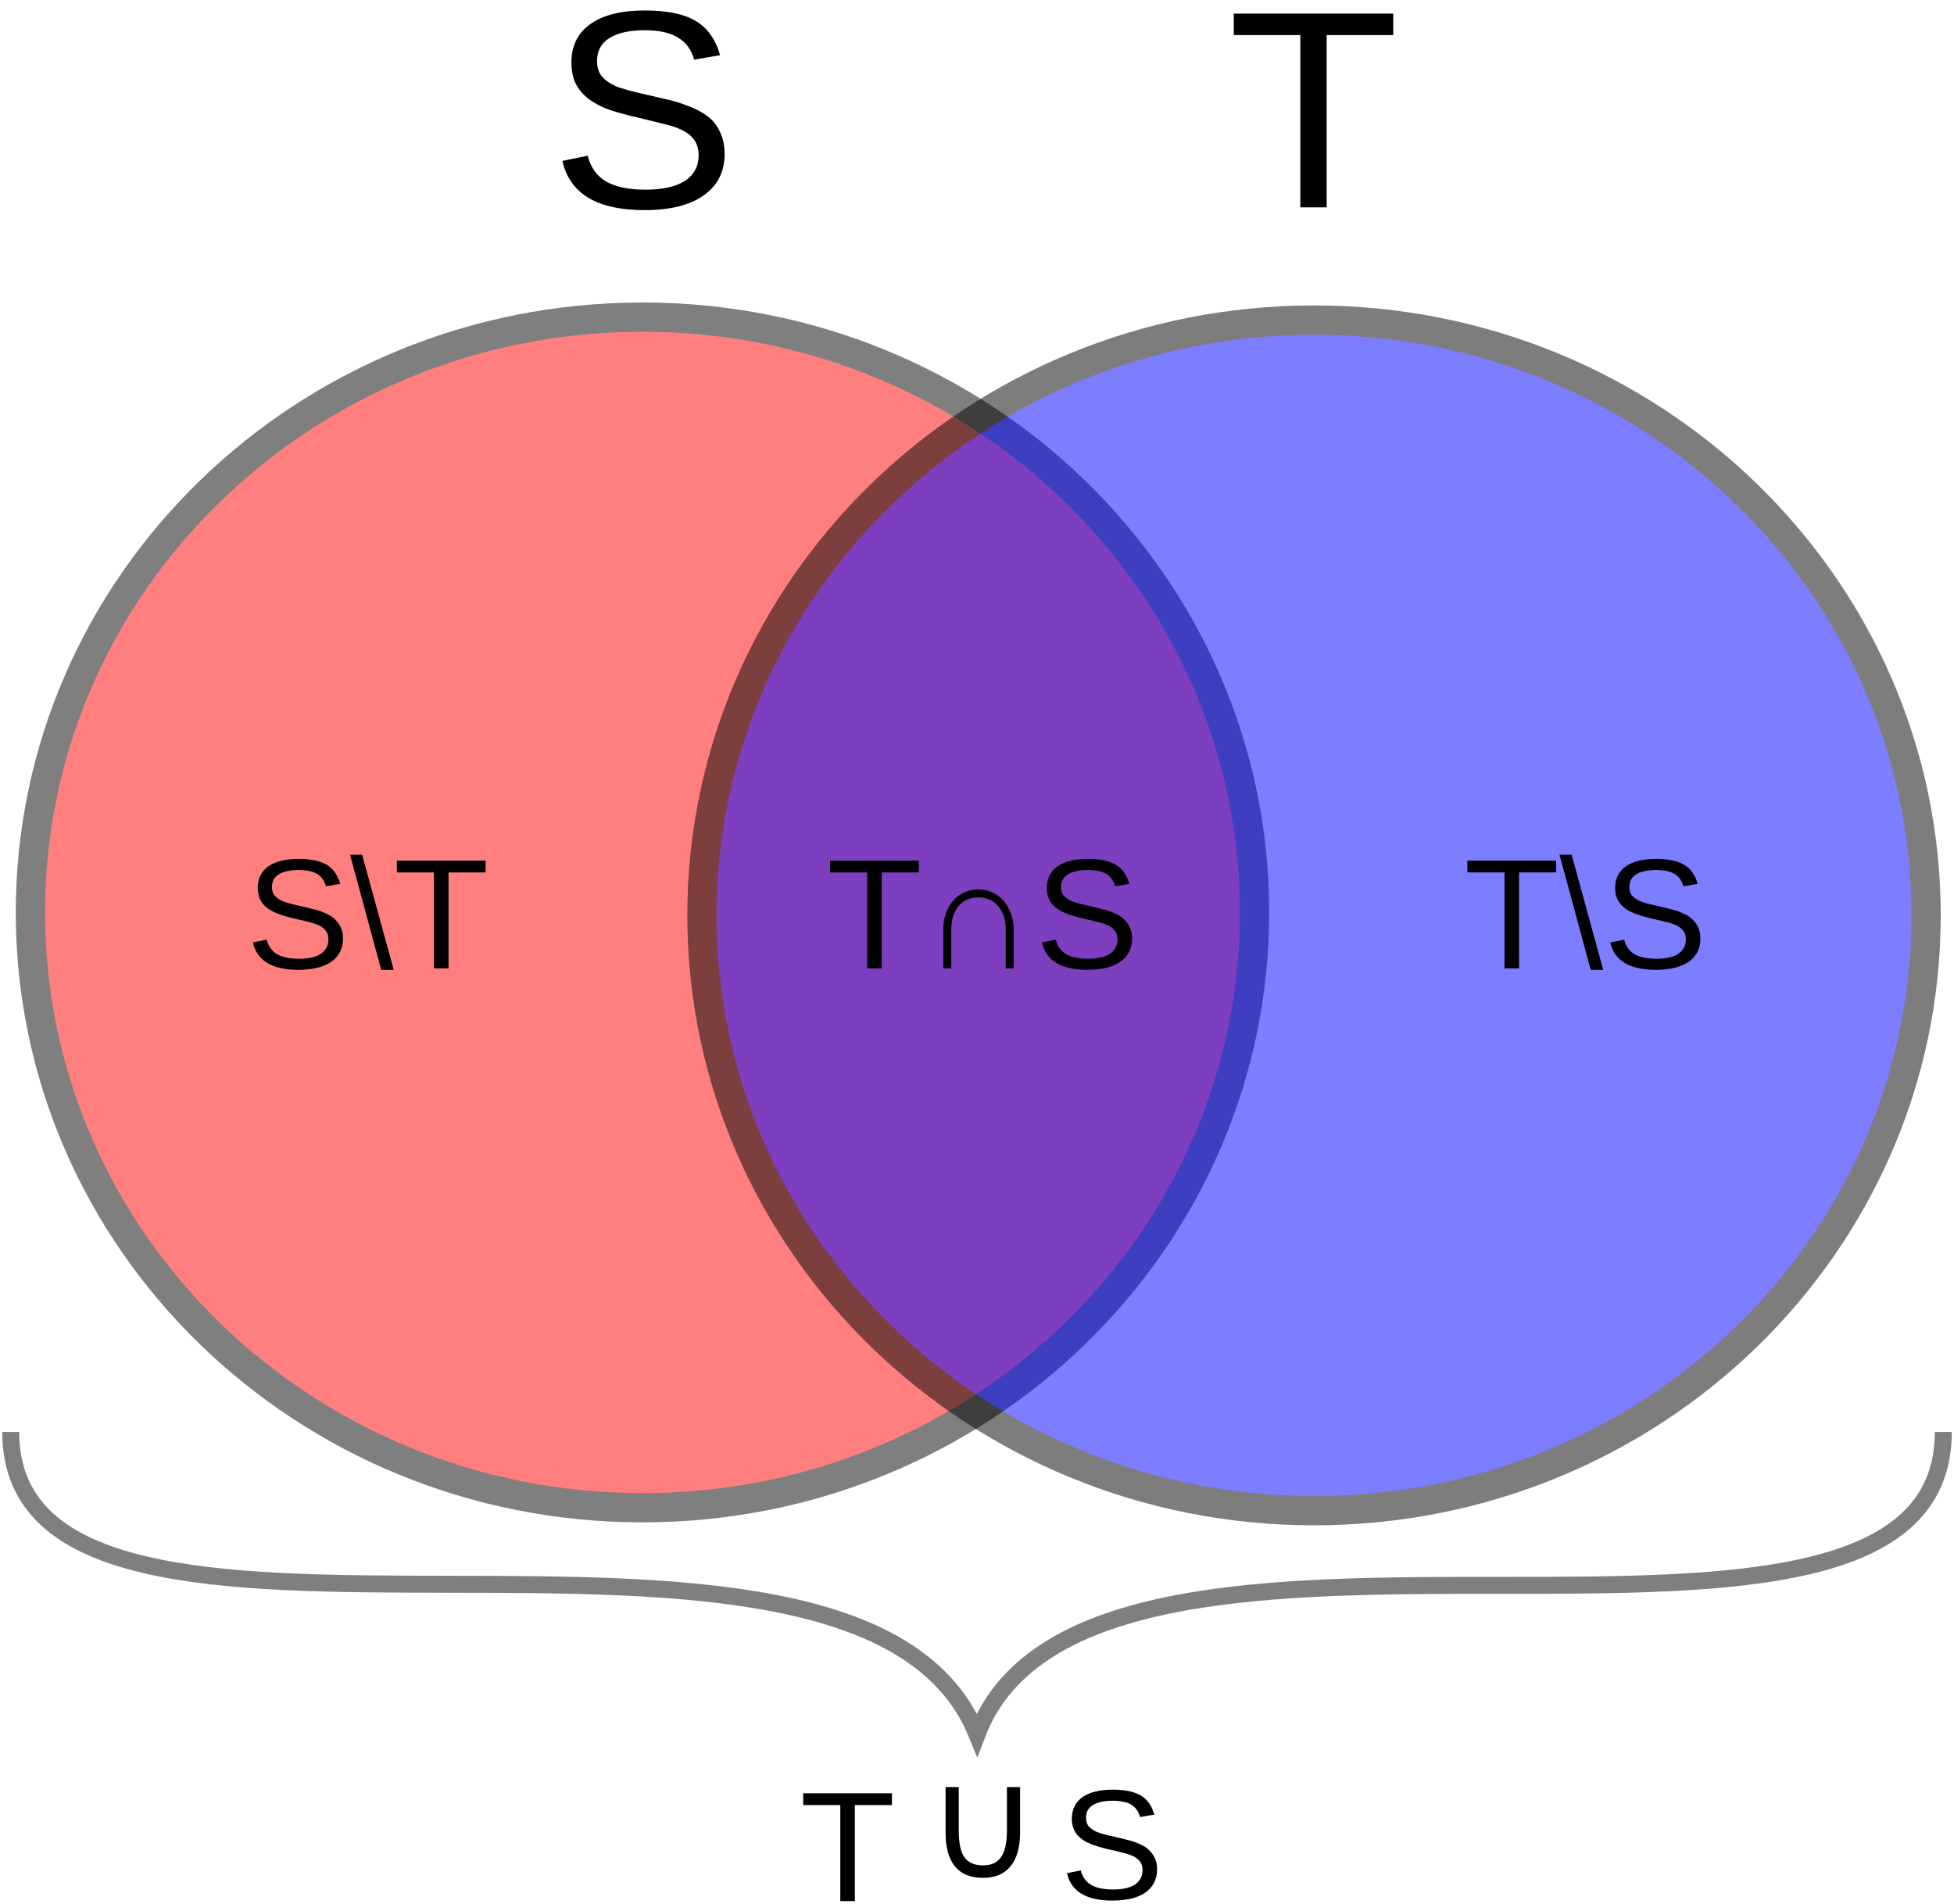
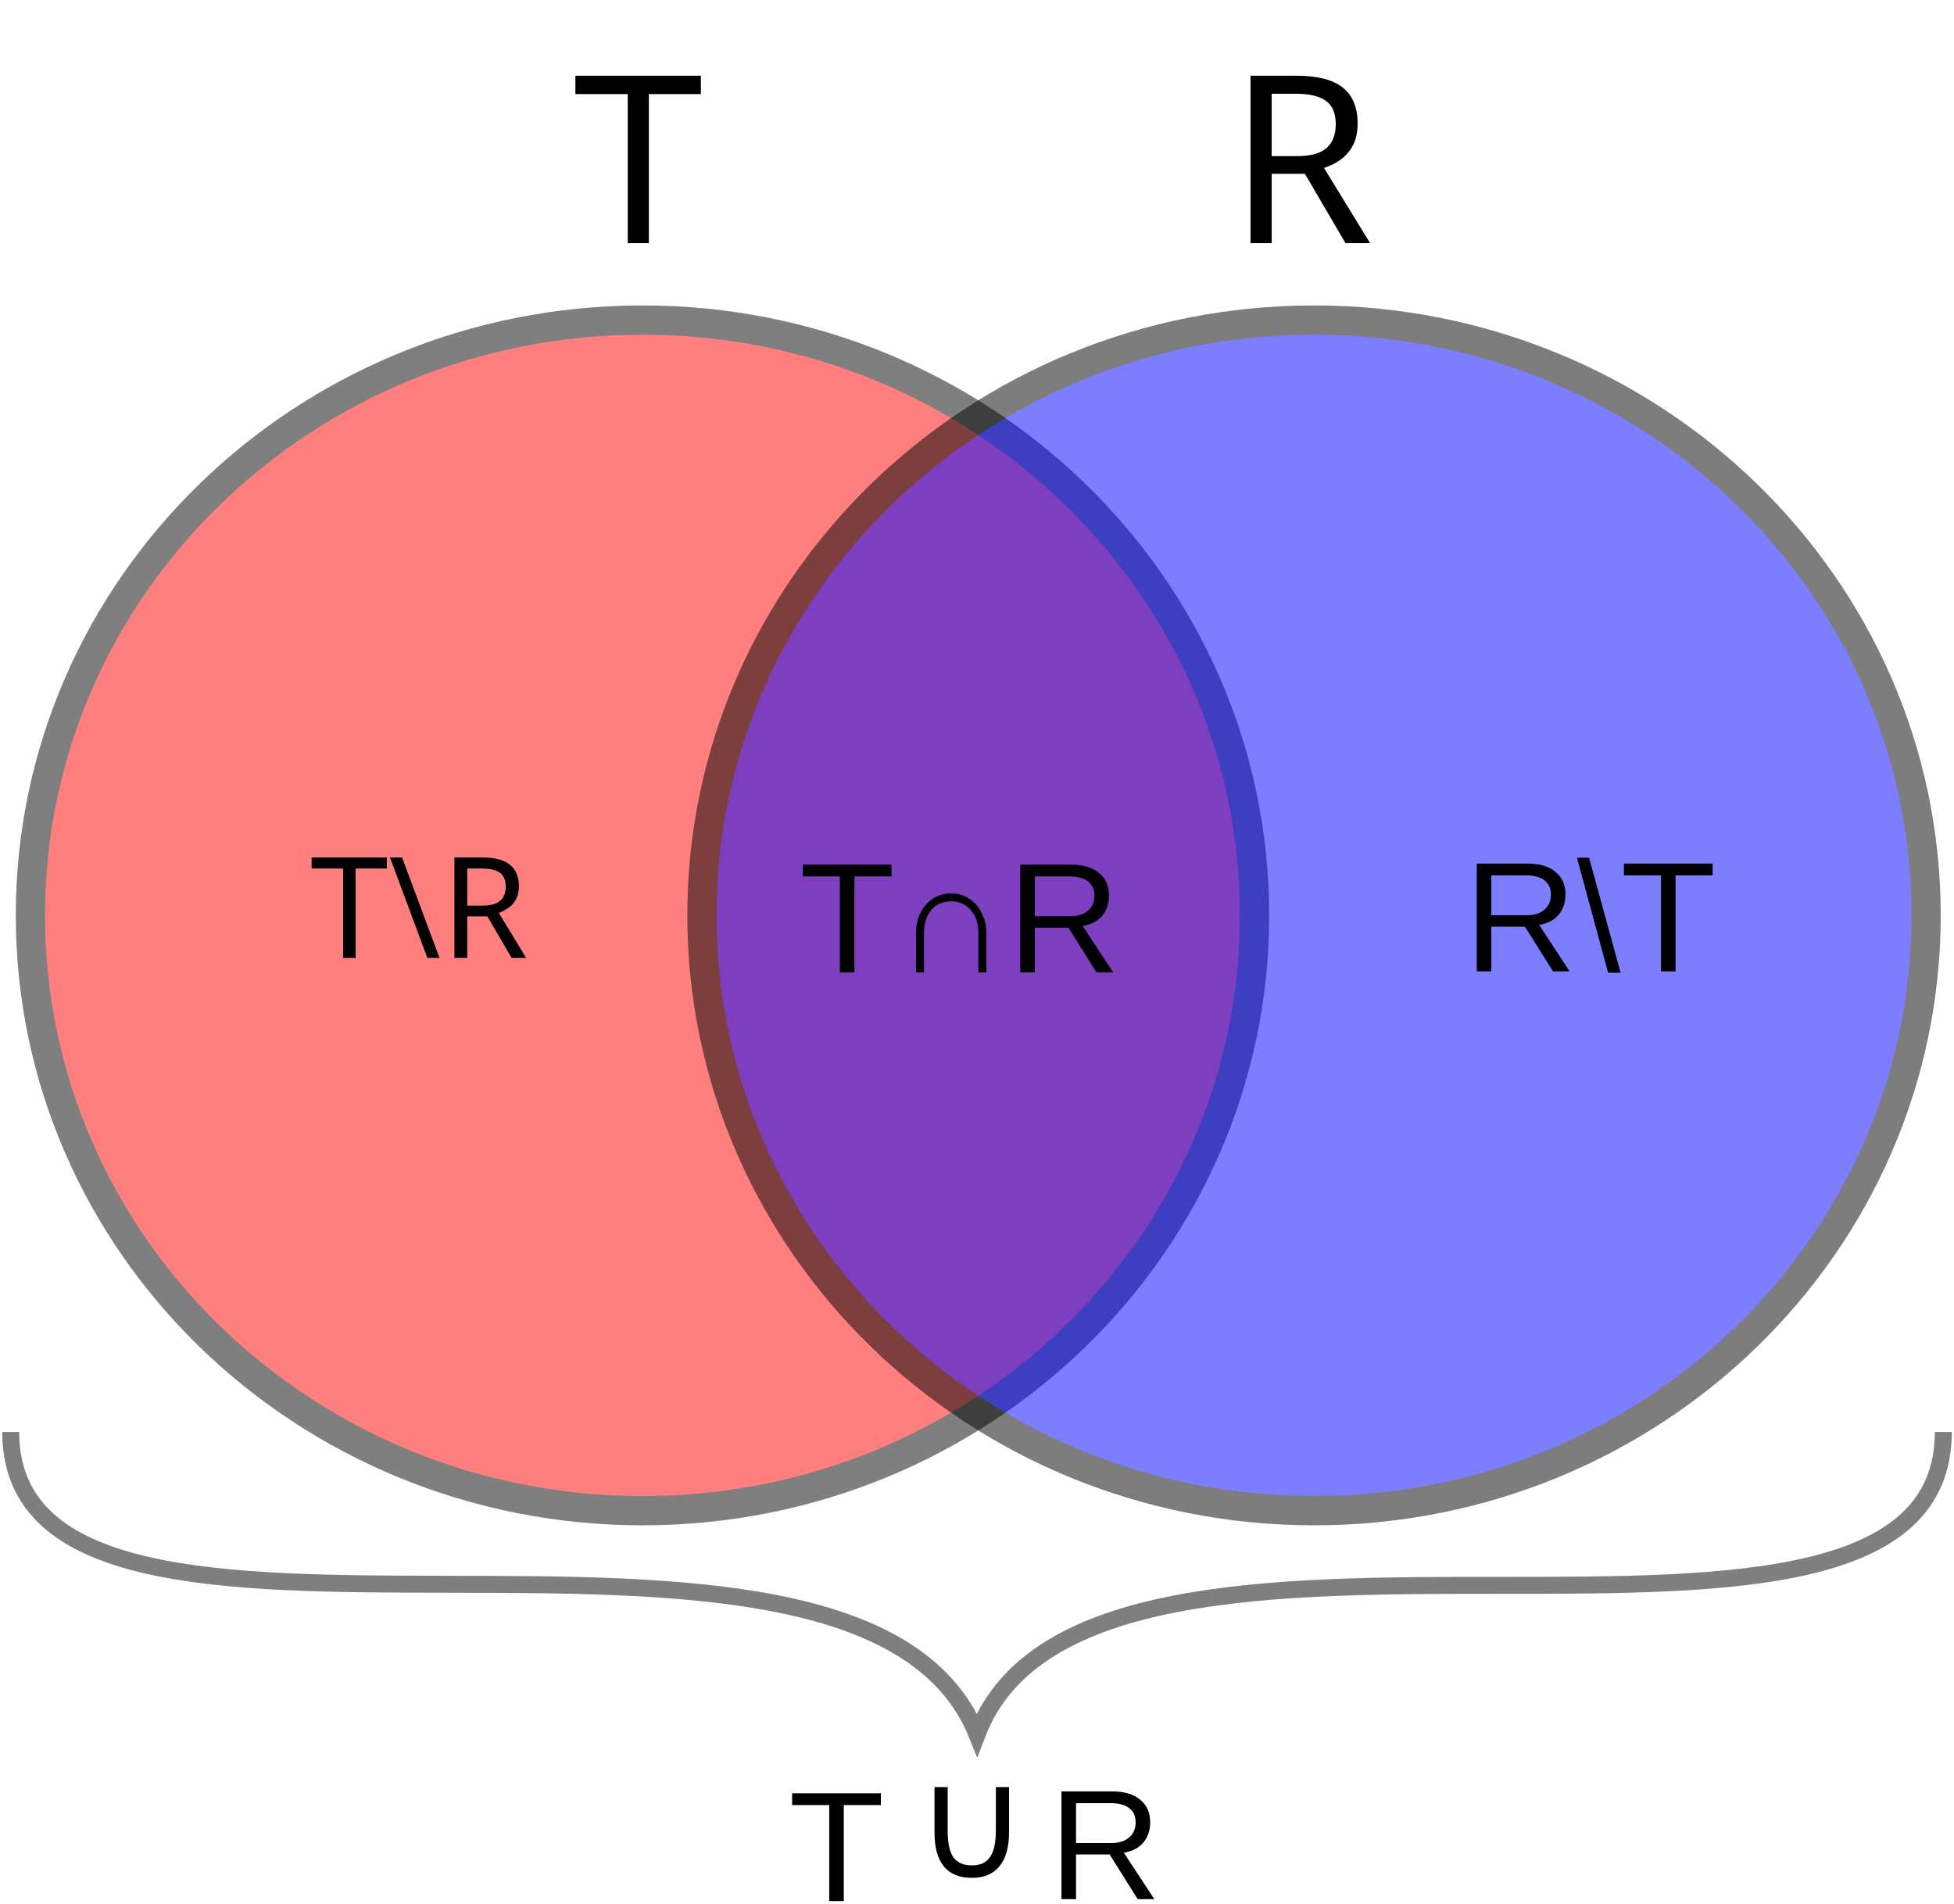
<svg xmlns="http://www.w3.org/2000/svg" width="88.085mm" height="85.799mm" viewBox="0 0 88.085 85.799" version="1.1" id="svg8">
  <defs id="defs2" />
  <g id="layer1" transform="translate(-56.49893,-71.07481)">
    <flowRoot xml:space="preserve" id="flowRoot8474" style="font-style:normal;font-variant:normal;font-weight:normal;font-stretch:normal;font-size:13.333px;line-height:1.25;font-family:Peignot;-inkscape-font-specification:'Peignot, Normal';font-variant-ligatures:normal;font-variant-caps:normal;font-variant-numeric:normal;text-align:start;letter-spacing:0px;word-spacing:0px;writing-mode:lr-tb;text-anchor:start;fill:#000000;fill-opacity:1;stroke:none" transform="matrix(0.2645833,0,0,0.2645833,38.97105,21.95882)">
      <flowRegion id="flowRegion8476">
        <rect id="rect8478" width="44.447" height="32.83" x="464.67" y="273.992" />
      </flowRegion>
      <flowPara id="flowPara8480" />
    </flowRoot>
    <flowRoot style="font-style:normal;font-variant:normal;font-weight:normal;font-stretch:normal;font-size:13.333px;line-height:1.25;font-family:Peignot;-inkscape-font-specification:'Peignot, Normal';font-variant-ligatures:normal;font-variant-caps:normal;font-variant-numeric:normal;text-align:start;letter-spacing:0px;word-spacing:0px;writing-mode:lr-tb;text-anchor:start;fill:#000000;fill-opacity:1;stroke:none" id="flowRoot8488" xml:space="preserve" transform="translate(38.97105,21.95882)">
      <flowRegion id="flowRegion8484">
        <rect y="273.992" x="464.67" height="32.83" width="44.447" id="rect8482" />
      </flowRegion>
      <flowPara id="flowPara8486" />
    </flowRoot>
    <flowRoot xml:space="preserve" id="flowRoot8496" style="font-style:normal;font-variant:normal;font-weight:normal;font-stretch:normal;font-size:13.333px;line-height:1.25;font-family:Peignot;-inkscape-font-specification:'Peignot, Normal';font-variant-ligatures:normal;font-variant-caps:normal;font-variant-numeric:normal;text-align:start;letter-spacing:0px;word-spacing:0px;writing-mode:lr-tb;text-anchor:start;fill:#000000;fill-opacity:1;stroke:none" transform="translate(38.97105,21.95882)">
      <flowRegion id="flowRegion8492">
        <rect id="rect8490" width="44.447" height="32.83" x="464.67" y="273.992" />
      </flowRegion>
      <flowPara id="flowPara8494" />
    </flowRoot>
-     <g id="g4711">
-       <ellipse ry="26.836" rx="27.592" cy="112.206" cx="85.462" id="path4518" style="opacity:0.5;fill:#ff0000;fill-opacity:1;stroke:#000000;stroke-width:1.319;stroke-linecap:round;stroke-linejoin:round;stroke-miterlimit:4;stroke-dasharray:none;stroke-dashoffset:0;stroke-opacity:1" />
-       <ellipse style="opacity:0.51;fill:#0000ff;fill-opacity:1;stroke:#000000;stroke-width:1.319;stroke-linecap:round;stroke-linejoin:round;stroke-miterlimit:4;stroke-dasharray:none;stroke-dashoffset:0;stroke-opacity:1" id="ellipse4520" cx="115.734" cy="112.339" rx="27.592" ry="26.836" />
-       <text id="text4524" y="80.421" x="81.273" style="font-style:normal;font-variant:normal;font-weight:normal;font-stretch:normal;font-size:3.528px;line-height:1.25;font-family:Peignot;-inkscape-font-specification:'Peignot, Normal';font-variant-ligatures:normal;font-variant-caps:normal;font-variant-numeric:normal;text-align:start;letter-spacing:0px;word-spacing:0px;writing-mode:lr-tb;text-anchor:start;fill:#000000;fill-opacity:1;stroke:none;stroke-width:0.265" xml:space="preserve">
-         <tspan style="font-style:normal;font-variant:normal;font-weight:normal;font-stretch:normal;font-size:12.7px;font-family:Arial;-inkscape-font-specification:Arial;stroke-width:0.265" y="80.421" x="81.273" id="tspan4522">S</tspan>
-       </text>
-       <text xml:space="preserve" style="font-style:normal;font-variant:normal;font-weight:normal;font-stretch:normal;font-size:3.528px;line-height:1.25;font-family:Peignot;-inkscape-font-specification:'Peignot, Normal';font-variant-ligatures:normal;font-variant-caps:normal;font-variant-numeric:normal;text-align:start;letter-spacing:0px;word-spacing:0px;writing-mode:lr-tb;text-anchor:start;fill:#000000;fill-opacity:1;stroke:none;stroke-width:0.265" x="111.834" y="80.421" id="text4528">
-         <tspan id="tspan4526" x="111.834" y="80.421" style="font-style:normal;font-variant:normal;font-weight:normal;font-stretch:normal;font-size:12.7px;font-family:Arial;-inkscape-font-specification:Arial;stroke-width:0.265">T</tspan>
-       </text>
-       <text id="text4532" y="114.731" x="67.569" style="font-style:normal;font-variant:normal;font-weight:normal;font-stretch:normal;font-size:3.528px;line-height:1.25;font-family:Peignot;-inkscape-font-specification:'Peignot, Normal';font-variant-ligatures:normal;font-variant-caps:normal;font-variant-numeric:normal;text-align:start;letter-spacing:0px;word-spacing:0px;writing-mode:lr-tb;text-anchor:start;fill:#000000;fill-opacity:1;stroke:none;stroke-width:0.265" xml:space="preserve">
-         <tspan style="font-style:normal;font-variant:normal;font-weight:normal;font-stretch:normal;font-size:7.056px;font-family:Arial;-inkscape-font-specification:Arial;stroke-width:0.265" y="114.731" x="67.569" id="tspan4530">S\T</tspan>
-       </text>
-       <text xml:space="preserve" style="font-style:normal;font-variant:normal;font-weight:normal;font-stretch:normal;font-size:3.528px;line-height:1.25;font-family:Peignot;-inkscape-font-specification:'Peignot, Normal';font-variant-ligatures:normal;font-variant-caps:normal;font-variant-numeric:normal;text-align:start;letter-spacing:0px;word-spacing:0px;writing-mode:lr-tb;text-anchor:start;fill:#000000;fill-opacity:1;stroke:none;stroke-width:0.265" x="122.493" y="114.731" id="text4536">
-         <tspan id="tspan4534" x="122.493" y="114.731" style="font-style:normal;font-variant:normal;font-weight:normal;font-stretch:normal;font-size:7.056px;font-family:Arial;-inkscape-font-specification:Arial;stroke-width:0.265">T\S</tspan>
-       </text>
-       <text id="text4540" y="114.733" x="93.761" style="font-style:normal;font-variant:normal;font-weight:normal;font-stretch:normal;font-size:3.528px;line-height:1.25;font-family:Peignot;-inkscape-font-specification:'Peignot, Normal';font-variant-ligatures:normal;font-variant-caps:normal;font-variant-numeric:normal;text-align:start;letter-spacing:0px;word-spacing:0px;writing-mode:lr-tb;text-anchor:start;fill:#000000;fill-opacity:1;stroke:none;stroke-width:0.265" xml:space="preserve">
-         <tspan style="font-style:normal;font-variant:normal;font-weight:normal;font-stretch:normal;font-size:7.056px;font-family:Arial;-inkscape-font-specification:Arial;stroke-width:0.265" y="114.733" x="93.761" id="tspan4538">T∩S</tspan>
-       </text>
-       <g transform="translate(38.78206,20.06894)" id="text8500" style="font-style:normal;font-variant:normal;font-weight:normal;font-stretch:normal;font-size:3.528px;line-height:1.25;font-family:Peignot;-inkscape-font-specification:'Peignot, Normal';font-variant-ligatures:normal;font-variant-caps:normal;font-variant-numeric:normal;text-align:start;letter-spacing:0px;word-spacing:0px;writing-mode:lr-tb;text-anchor:start;opacity:0.5;fill:#000000;fill-opacity:1;stroke:none;stroke-width:0.265" aria-label="{">
-         <path id="path8537" style="fill:none;stroke:#000000;stroke-width:0.765;stroke-linecap:butt;stroke-linejoin:miter;stroke-miterlimit:4;stroke-dasharray:none;stroke-opacity:1" d="m 105.32,115.556 c 0,13.766 -38.435,0.129 -43.56,13.637 -5.459,-13.509 -43.56,0 -43.56,-13.637" />
-       </g>
+     <ellipse ry="26.836" rx="27.592" cy="112.339" cx="85.462" id="path4518" style="opacity:0.5;fill:#ff0000;fill-opacity:1;stroke:#000000;stroke-width:1.319;stroke-linecap:round;stroke-linejoin:round;stroke-miterlimit:4;stroke-dasharray:none;stroke-dashoffset:0;stroke-opacity:1" />
+     <ellipse style="opacity:0.51;fill:#0000ff;fill-opacity:1;stroke:#000000;stroke-width:1.319;stroke-linecap:round;stroke-linejoin:round;stroke-miterlimit:4;stroke-dasharray:none;stroke-dashoffset:0;stroke-opacity:1" id="ellipse4520" cx="115.734" cy="112.339" rx="27.592" ry="26.836" />
+     <text xml:space="preserve" style="font-style:normal;font-variant:normal;font-weight:normal;font-stretch:normal;font-size:3.528px;line-height:1.25;font-family:Peignot;-inkscape-font-specification:'Peignot, Normal';font-variant-ligatures:normal;font-variant-caps:normal;font-variant-numeric:normal;text-align:start;letter-spacing:0px;word-spacing:0px;writing-mode:lr-tb;text-anchor:start;fill:#000000;fill-opacity:1;stroke:none;stroke-width:0.265" x="122.493" y="114.865" id="text4536">
+       <tspan id="tspan4534" x="122.493" y="114.865" style="font-style:normal;font-variant:normal;font-weight:normal;font-stretch:normal;font-size:7.056px;font-family:Arial;-inkscape-font-specification:Arial;stroke-width:0.265">R\T</tspan>
+     </text>
+     <text id="text4540" y="114.91" x="92.533" style="font-style:normal;font-variant:normal;font-weight:normal;font-stretch:normal;font-size:3.528px;line-height:1.25;font-family:Peignot;-inkscape-font-specification:'Peignot, Normal';font-variant-ligatures:normal;font-variant-caps:normal;font-variant-numeric:normal;text-align:start;letter-spacing:0px;word-spacing:0px;writing-mode:lr-tb;text-anchor:start;fill:#000000;fill-opacity:1;stroke:none;stroke-width:0.265" xml:space="preserve">
+       <tspan style="font-style:normal;font-variant:normal;font-weight:normal;font-stretch:normal;font-size:7.056px;font-family:Arial;-inkscape-font-specification:Arial;stroke-width:0.265" y="114.91" x="92.533" id="tspan4538">T∩R</tspan>
+     </text>
+     <g transform="translate(38.78206,20.06894)" id="text8500" style="font-style:normal;font-variant:normal;font-weight:normal;font-stretch:normal;font-size:3.528px;line-height:1.25;font-family:Peignot;-inkscape-font-specification:'Peignot, Normal';font-variant-ligatures:normal;font-variant-caps:normal;font-variant-numeric:normal;text-align:start;letter-spacing:0px;word-spacing:0px;writing-mode:lr-tb;text-anchor:start;opacity:0.5;fill:#000000;fill-opacity:1;stroke:none;stroke-width:0.265" aria-label="{">
+       <path id="path8537" style="fill:none;stroke:#000000;stroke-width:0.765;stroke-linecap:butt;stroke-linejoin:miter;stroke-miterlimit:4;stroke-dasharray:none;stroke-opacity:1" d="m 105.32,115.556 c 0,13.766 -38.435,0.129 -43.56,13.637 -5.459,-13.509 -43.56,0 -43.56,-13.637" />
+     </g>
+     <g id="g924" transform="translate(-0.499081)">
      <text xml:space="preserve" style="font-style:normal;font-variant:normal;font-weight:normal;font-stretch:normal;font-size:3.528px;line-height:1.25;font-family:Peignot;-inkscape-font-specification:'Peignot, Normal';font-variant-ligatures:normal;font-variant-caps:normal;font-variant-numeric:normal;text-align:start;letter-spacing:0px;word-spacing:0px;writing-mode:lr-tb;text-anchor:start;fill:#000000;fill-opacity:1;stroke:none;stroke-width:0.265" x="92.552" y="156.774" id="text8525">
        <tspan id="tspan8523" x="92.552" y="156.774" style="font-style:normal;font-variant:normal;font-weight:normal;font-stretch:normal;font-size:7.056px;font-family:Arial;-inkscape-font-specification:Arial;stroke-width:0.265">T </tspan>
      </text>
      <text transform="scale(1,-1)" id="text8529" y="-151.634" x="98.219" style="font-style:normal;font-variant:normal;font-weight:normal;font-stretch:normal;font-size:3.528px;line-height:1.25;font-family:Peignot;-inkscape-font-specification:'Peignot, Normal';font-variant-ligatures:normal;font-variant-caps:normal;font-variant-numeric:normal;text-align:start;letter-spacing:0px;word-spacing:0px;writing-mode:lr-tb;text-anchor:start;fill:#000000;fill-opacity:1;stroke:none;stroke-width:0.265" xml:space="preserve">
        <tspan style="font-size:7.056px;stroke-width:0.265" y="-151.634" x="98.219" id="tspan8527">∩</tspan>
      </text>
      <text id="text4689" y="156.688" x="104.269" style="font-style:normal;font-variant:normal;font-weight:normal;font-stretch:normal;font-size:3.528px;line-height:1.25;font-family:Peignot;-inkscape-font-specification:'Peignot, Normal';font-variant-ligatures:normal;font-variant-caps:normal;font-variant-numeric:normal;text-align:start;letter-spacing:0px;word-spacing:0px;writing-mode:lr-tb;text-anchor:start;fill:#000000;fill-opacity:1;stroke:none;stroke-width:0.265" xml:space="preserve">
-         <tspan style="font-style:normal;font-variant:normal;font-weight:normal;font-stretch:normal;font-size:7.056px;font-family:Arial;-inkscape-font-specification:Arial;stroke-width:0.265" y="156.688" x="104.269" id="tspan4687">S </tspan>
+         <tspan style="font-style:normal;font-variant:normal;font-weight:normal;font-stretch:normal;font-size:7.056px;font-family:Arial;-inkscape-font-specification:Arial;stroke-width:0.265" y="156.688" x="104.269" id="tspan4687">R </tspan>
      </text>
    </g>
+     <text xml:space="preserve" style="font-size:10.583px;line-height:1.25;font-family:'Basier Square';-inkscape-font-specification:'Basier Square';stroke-width:0.265" x="111.84" y="82.036" id="text904">
+       <tspan id="tspan902" x="111.84" y="82.036" style="stroke-width:0.265">R</tspan>
+     </text>
+     <text xml:space="preserve" style="font-size:10.583px;line-height:1.25;font-family:'Basier Square';-inkscape-font-specification:'Basier Square';stroke-width:0.265" x="82.329" y="82.036" id="text908">
+       <tspan id="tspan906" x="82.329" y="82.036" style="stroke-width:0.265">T</tspan>
+     </text>
+     <text xml:space="preserve" style="font-size:10.583px;line-height:1.25;font-family:'Basier Square';-inkscape-font-specification:'Basier Square';stroke-width:0.265" x="68.027" y="101.313" id="text912">
+       <tspan id="tspan910" x="68.027" y="101.313" style="stroke-width:0.265" />
+     </text>
+     <text xml:space="preserve" style="font-size:6.35px;line-height:1.25;font-family:'Basier Square';-inkscape-font-specification:'Basier Square';stroke-width:0.265" x="70.484" y="114.257" id="text916">
+       <tspan id="tspan914" x="70.484" y="114.257" style="font-size:6.35px;stroke-width:0.265">T\R</tspan>
+     </text>
  </g>
</svg>
